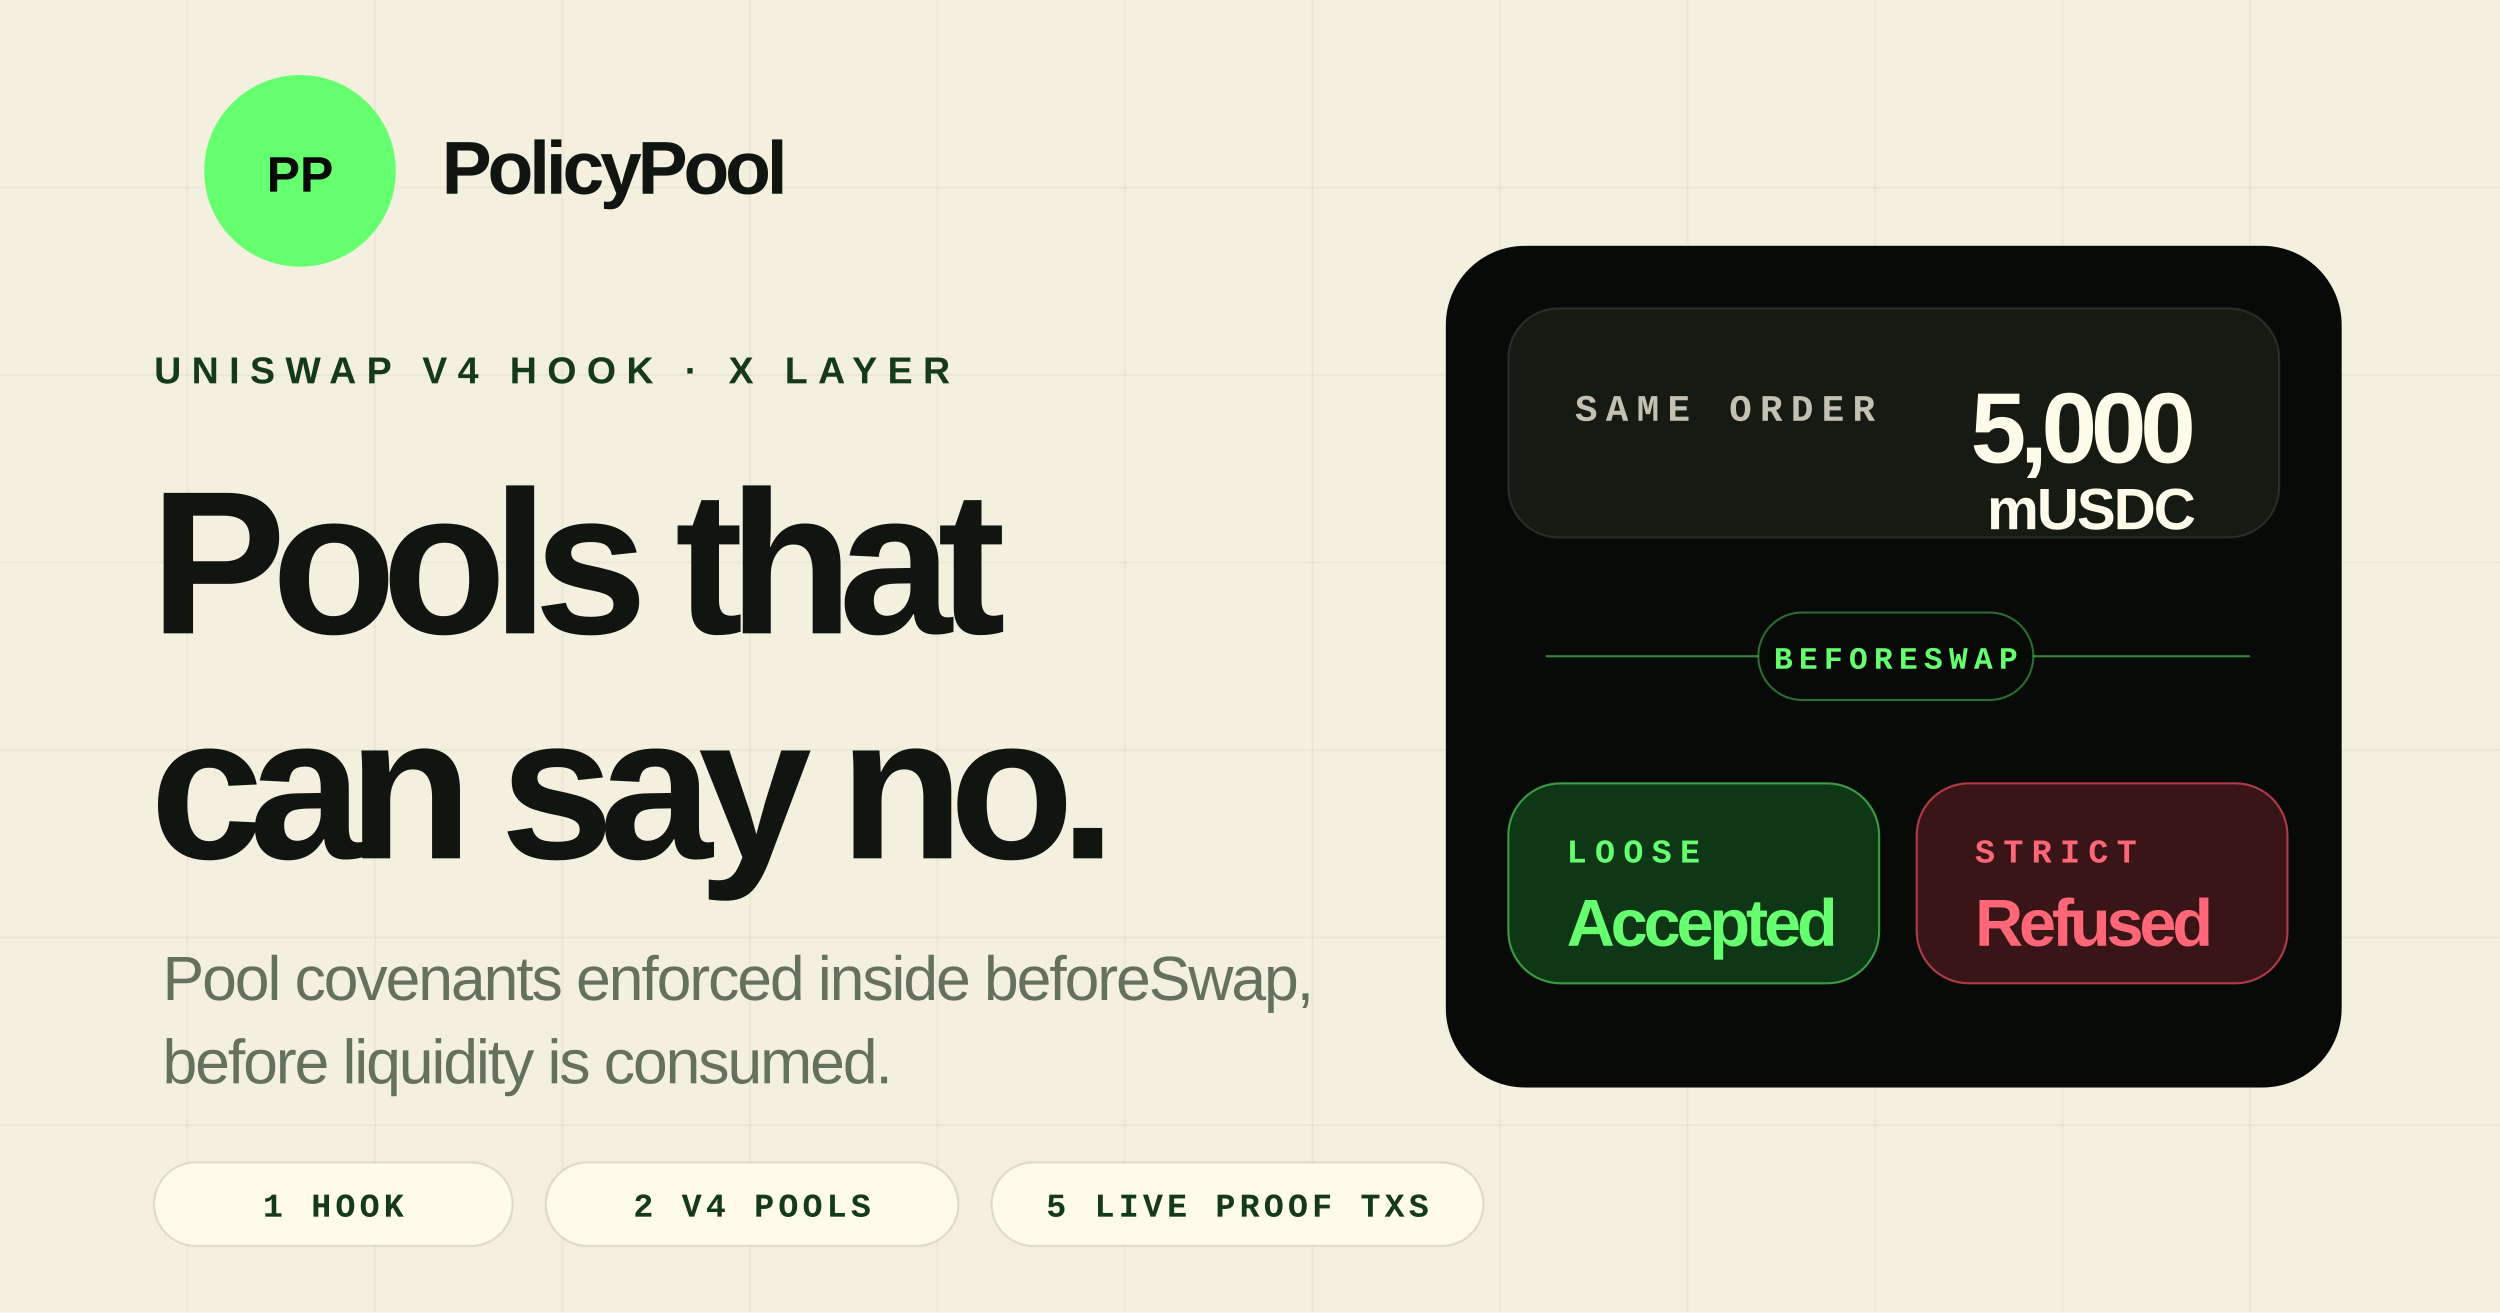
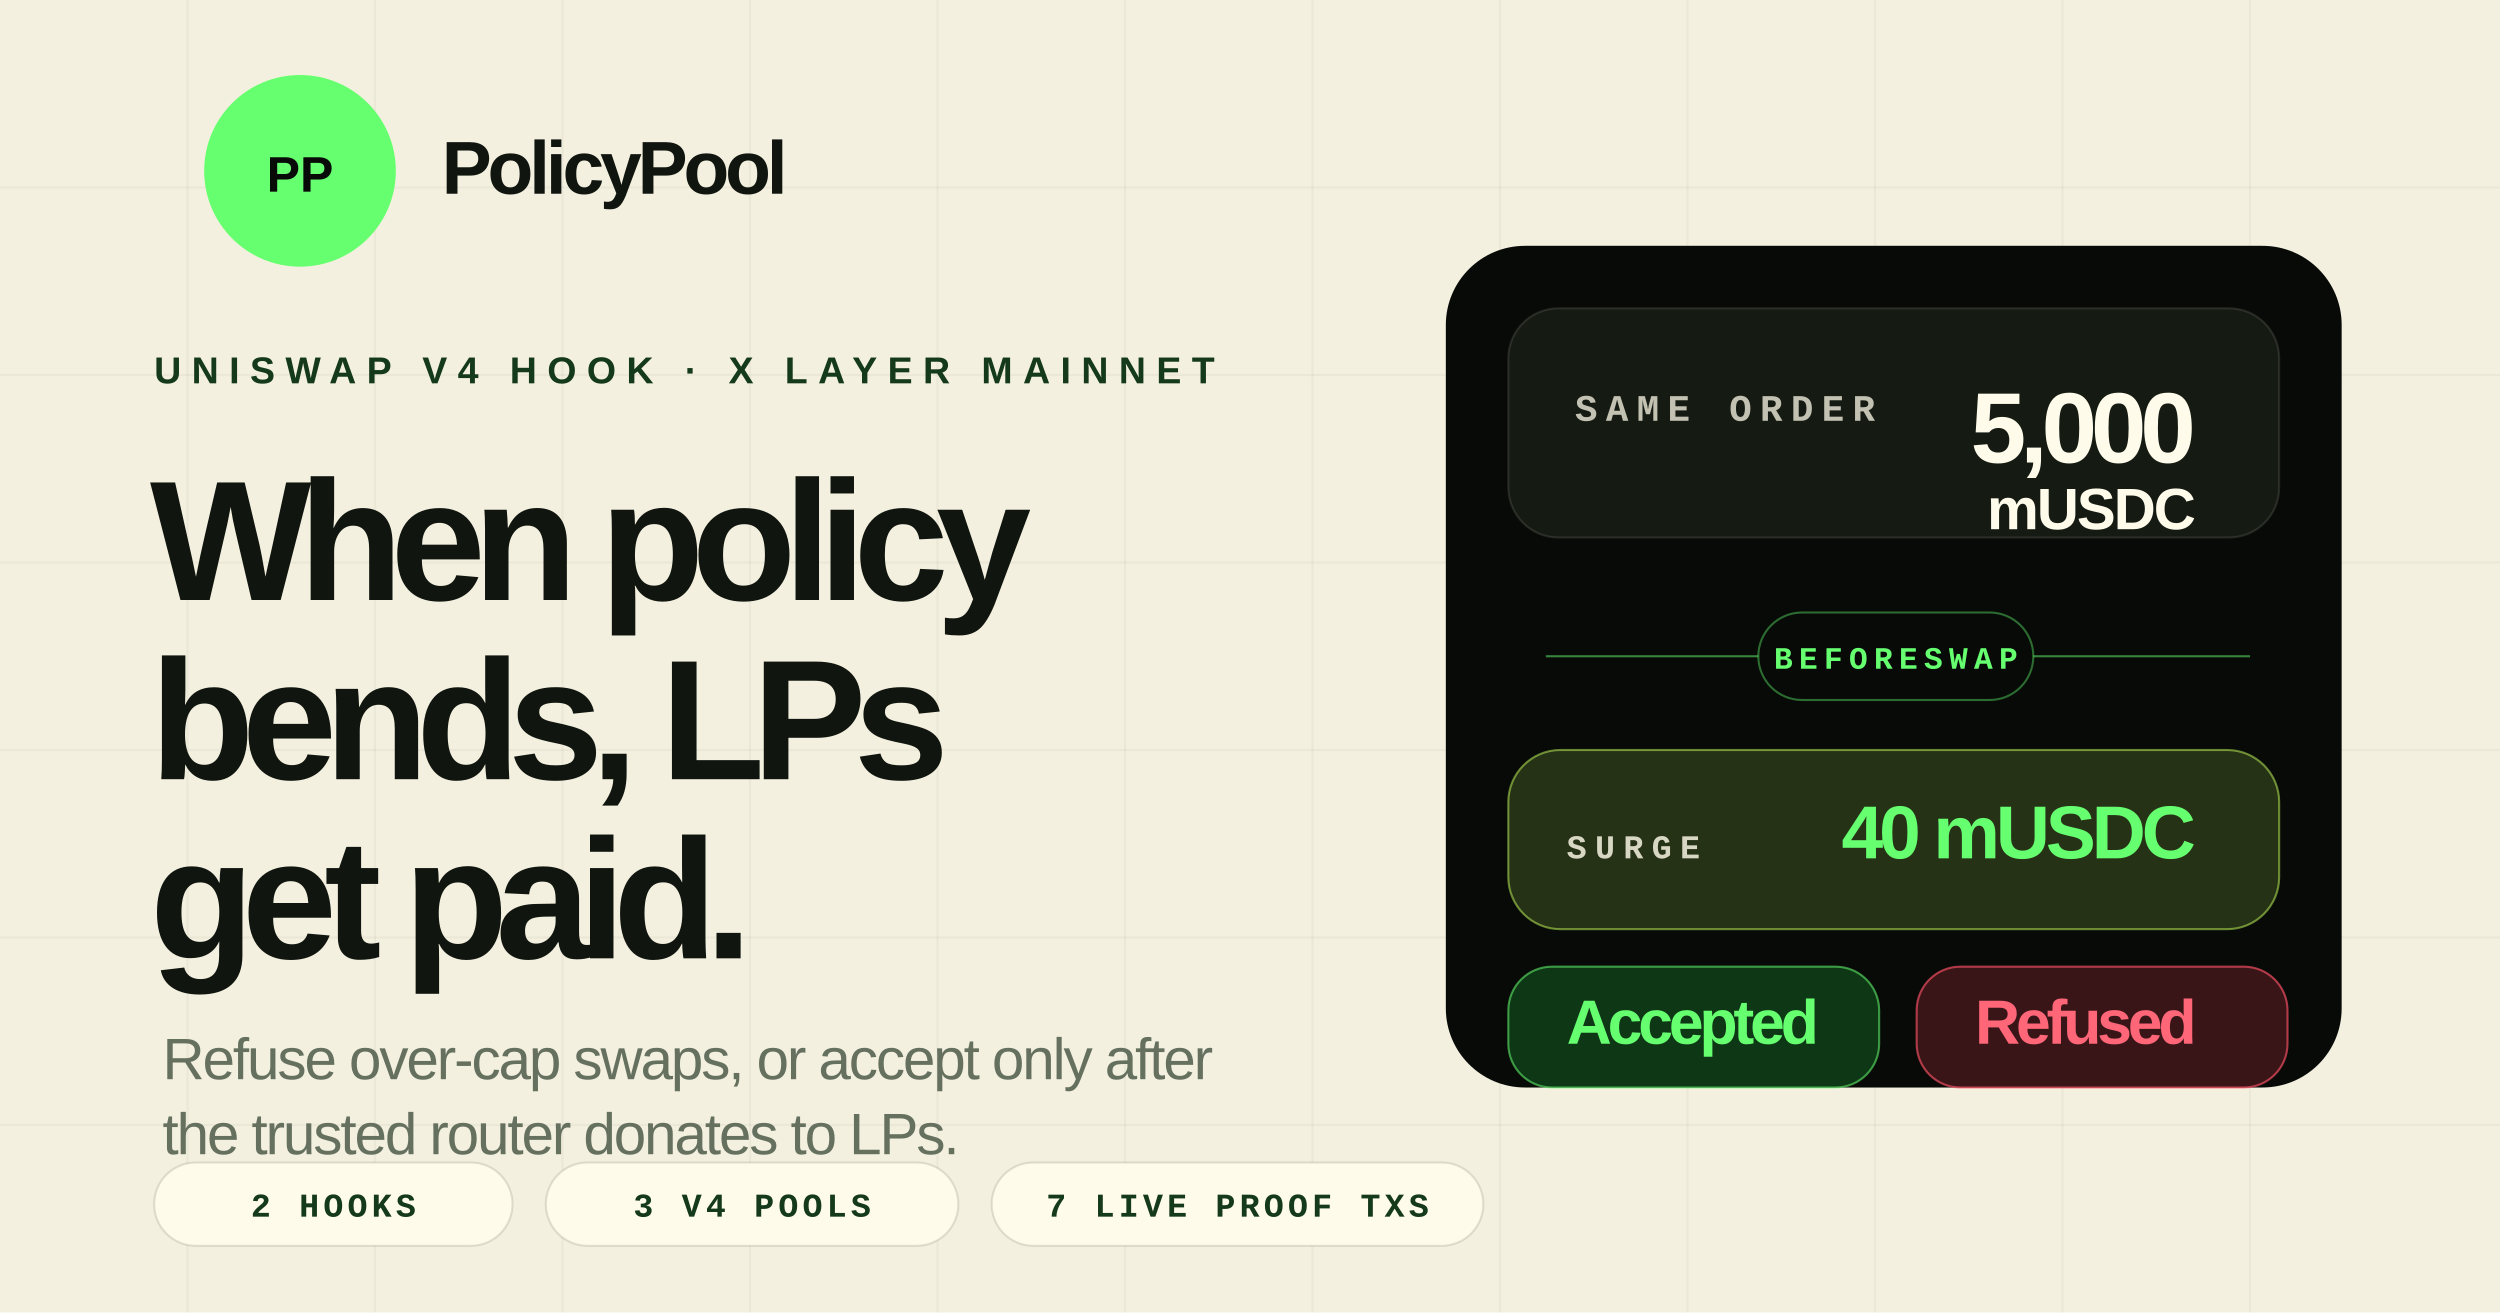
<svg xmlns="http://www.w3.org/2000/svg" width="1200" height="630" viewBox="0 0 1200 630" fill="none">
  <rect width="1200" height="630" fill="#F4F0DF" />
  <g opacity="0.52">
    <path d="M0 90H1200M0 180H1200M0 270H1200M0 360H1200M0 450H1200M0 540H1200" stroke="#10160F" stroke-opacity="0.08" />
    <path d="M90 0V630M180 0V630M270 0V630M360 0V630M450 0V630M540 0V630M630 0V630M720 0V630M810 0V630M900 0V630M990 0V630M1080 0V630" stroke="#10160F" stroke-opacity="0.08" />
  </g>
  <circle cx="144" cy="82" r="46" fill="#66FF70" />
  <text x="144" y="92" text-anchor="middle" font-family="Arial, sans-serif" font-size="24" font-weight="900" fill="#070A07">PP</text>
  <text x="212" y="93" font-family="Arial, sans-serif" font-size="36" font-weight="900" letter-spacing="-2" fill="#10160F">PolicyPool</text>
-   <text x="74" y="184" font-family="Arial, sans-serif" font-size="18" font-weight="900" letter-spacing="5" fill="#14391B">UNISWAP V4 HOOK · X LAYER</text>
-   <text x="72" y="304" font-family="Arial, sans-serif" font-size="98" font-weight="900" letter-spacing="-7" fill="#10160F">Pools that</text>
-   <text x="72" y="412" font-family="Arial, sans-serif" font-size="98" font-weight="900" letter-spacing="-7" fill="#10160F">can say no.</text>
-   <text x="78" y="480" font-family="Arial, sans-serif" font-size="30" font-weight="500" letter-spacing="-1" fill="#65705F">Pool covenants enforced inside beforeSwap,</text>
-   <text x="78" y="520" font-family="Arial, sans-serif" font-size="30" font-weight="500" letter-spacing="-1" fill="#65705F">before liquidity is consumed.</text>
+   <text x="74" y="184" font-family="Arial, sans-serif" font-size="18" font-weight="900" letter-spacing="5" fill="#14391B">UNISWAP V4 HOOK · X LAYER MAINNET</text>
+   <text x="72" y="288" font-family="Arial, sans-serif" font-size="82" font-weight="900" letter-spacing="-6" fill="#10160F">When policy</text>
+   <text x="72" y="374" font-family="Arial, sans-serif" font-size="82" font-weight="900" letter-spacing="-6" fill="#10160F">bends, LPs</text>
+   <text x="72" y="460" font-family="Arial, sans-serif" font-size="82" font-weight="900" letter-spacing="-6" fill="#10160F">get paid.</text>
+   <text x="78" y="518" font-family="Arial, sans-serif" font-size="28" font-weight="500" letter-spacing="-1" fill="#65705F">Refuse over-cap swaps, or accept only after</text>
+   <text x="78" y="554" font-family="Arial, sans-serif" font-size="28" font-weight="500" letter-spacing="-1" fill="#65705F">the trusted router donates to LPs.</text>
  <rect x="694" y="118" width="430" height="404" rx="38" fill="#070A07" />
  <rect x="724" y="148" width="370" height="110" rx="24" fill="#151B13" stroke="#F4F0DF" stroke-opacity="0.12" />
  <text x="756" y="202" font-family="Courier New, monospace" font-size="18" font-weight="700" letter-spacing="4" fill="#FFFBEA" fill-opacity="0.74">SAME ORDER</text>
  <text x="1054" y="222" text-anchor="end" font-family="Arial, sans-serif" font-size="48" font-weight="900" letter-spacing="-3" fill="#FFFBEA">5,000</text>
  <text x="1054" y="254" text-anchor="end" font-family="Arial, sans-serif" font-size="28" font-weight="900" letter-spacing="-1" fill="#FFFBEA">mUSDC</text>
  <path d="M742 315H1080" stroke="#66FF70" stroke-opacity="0.5" />
  <rect x="844" y="294" width="132" height="42" rx="21" fill="#070A07" stroke="#66FF70" stroke-opacity="0.4" />
  <text x="910" y="321" text-anchor="middle" font-family="Courier New, monospace" font-size="15" font-weight="900" letter-spacing="3" fill="#66FF70">BEFORESWAP</text>
-   <rect x="724" y="376" width="178" height="96" rx="25" fill="#0E3716" stroke="#66FF70" stroke-opacity="0.55" />
-   <text x="752" y="414" font-family="Courier New, monospace" font-size="16" font-weight="900" letter-spacing="4" fill="#66FF70">LOOSE</text>
-   <text x="752" y="454" font-family="Arial, sans-serif" font-size="32" font-weight="900" letter-spacing="-2" fill="#66FF70">Accepted</text>
-   <rect x="920" y="376" width="178" height="96" rx="25" fill="#3A1518" stroke="#FF5268" stroke-opacity="0.65" />
-   <text x="948" y="414" font-family="Courier New, monospace" font-size="16" font-weight="900" letter-spacing="4" fill="#FF6678">STRICT</text>
-   <text x="948" y="454" font-family="Arial, sans-serif" font-size="32" font-weight="900" letter-spacing="-2" fill="#FF6678">Refused</text>
+   <rect x="724" y="360" width="370" height="86" rx="25" fill="#263216" stroke="#C8FF5C" stroke-opacity="0.5" />
+   <text x="752" y="412" font-family="Courier New, monospace" font-size="16" font-weight="900" letter-spacing="4" fill="#FFFBEA" fill-opacity="0.82">SURGE</text>
+   <text x="1054" y="412" text-anchor="end" font-family="Arial, sans-serif" font-size="36" font-weight="900" letter-spacing="-2" fill="#66FF70">40 mUSDC</text>
+   <rect x="724" y="464" width="178" height="58" rx="21" fill="#0E3716" stroke="#66FF70" stroke-opacity="0.55" />
+   <text x="752" y="501" font-family="Arial, sans-serif" font-size="30" font-weight="900" letter-spacing="-2" fill="#66FF70">Accepted</text>
+   <rect x="920" y="464" width="178" height="58" rx="21" fill="#3A1518" stroke="#FF5268" stroke-opacity="0.65" />
+   <text x="948" y="501" font-family="Arial, sans-serif" font-size="30" font-weight="900" letter-spacing="-2" fill="#FF6678">Refused</text>
  <rect x="74" y="558" width="172" height="40" rx="20" fill="#FFFBEA" stroke="#10160F" stroke-opacity="0.12" />
-   <text x="160" y="584" text-anchor="middle" font-family="Courier New, monospace" font-size="16" font-weight="900" letter-spacing="2" fill="#14391B">1 HOOK</text>
+   <text x="160" y="584" text-anchor="middle" font-family="Courier New, monospace" font-size="16" font-weight="900" letter-spacing="2" fill="#14391B">2 HOOKS</text>
  <rect x="262" y="558" width="198" height="40" rx="20" fill="#FFFBEA" stroke="#10160F" stroke-opacity="0.12" />
-   <text x="361" y="584" text-anchor="middle" font-family="Courier New, monospace" font-size="16" font-weight="900" letter-spacing="2" fill="#14391B">2 V4 POOLS</text>
+   <text x="361" y="584" text-anchor="middle" font-family="Courier New, monospace" font-size="16" font-weight="900" letter-spacing="2" fill="#14391B">3 V4 POOLS</text>
  <rect x="476" y="558" width="236" height="40" rx="20" fill="#FFFBEA" stroke="#10160F" stroke-opacity="0.12" />
-   <text x="594" y="584" text-anchor="middle" font-family="Courier New, monospace" font-size="16" font-weight="900" letter-spacing="2" fill="#14391B">5 LIVE PROOF TXS</text>
+   <text x="594" y="584" text-anchor="middle" font-family="Courier New, monospace" font-size="16" font-weight="900" letter-spacing="2" fill="#14391B">7 LIVE PROOF TXS</text>
</svg>
